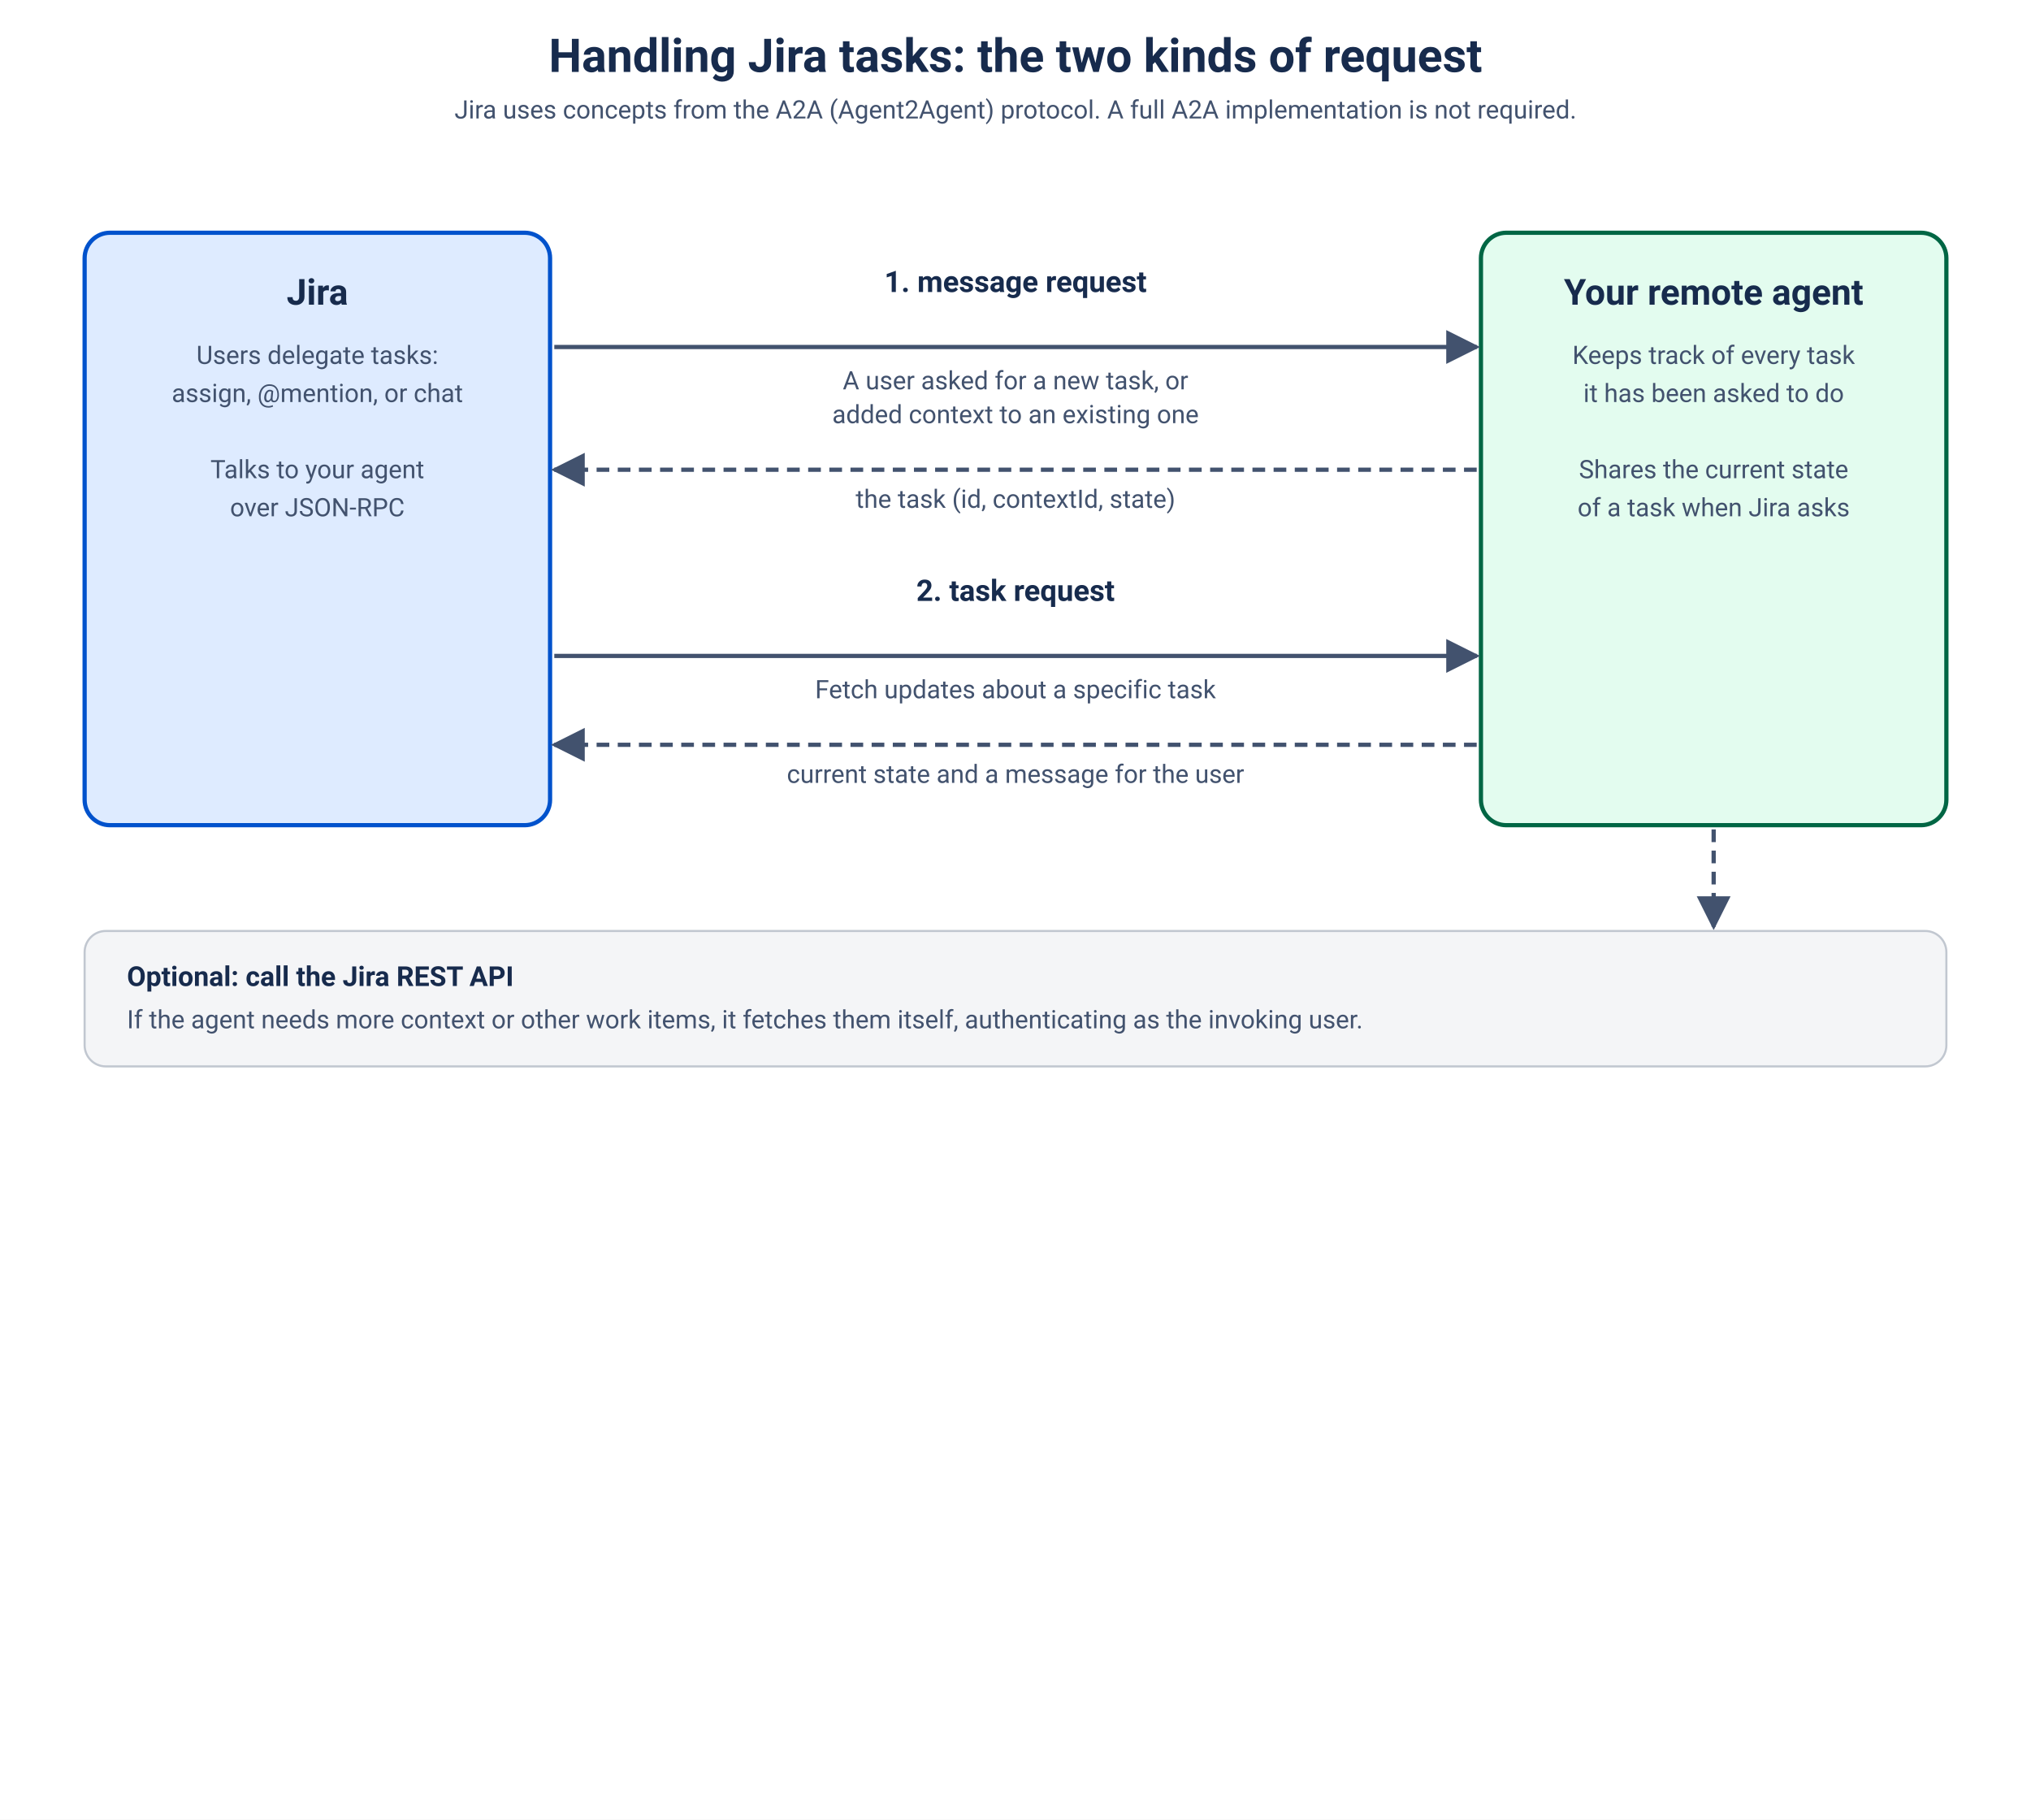
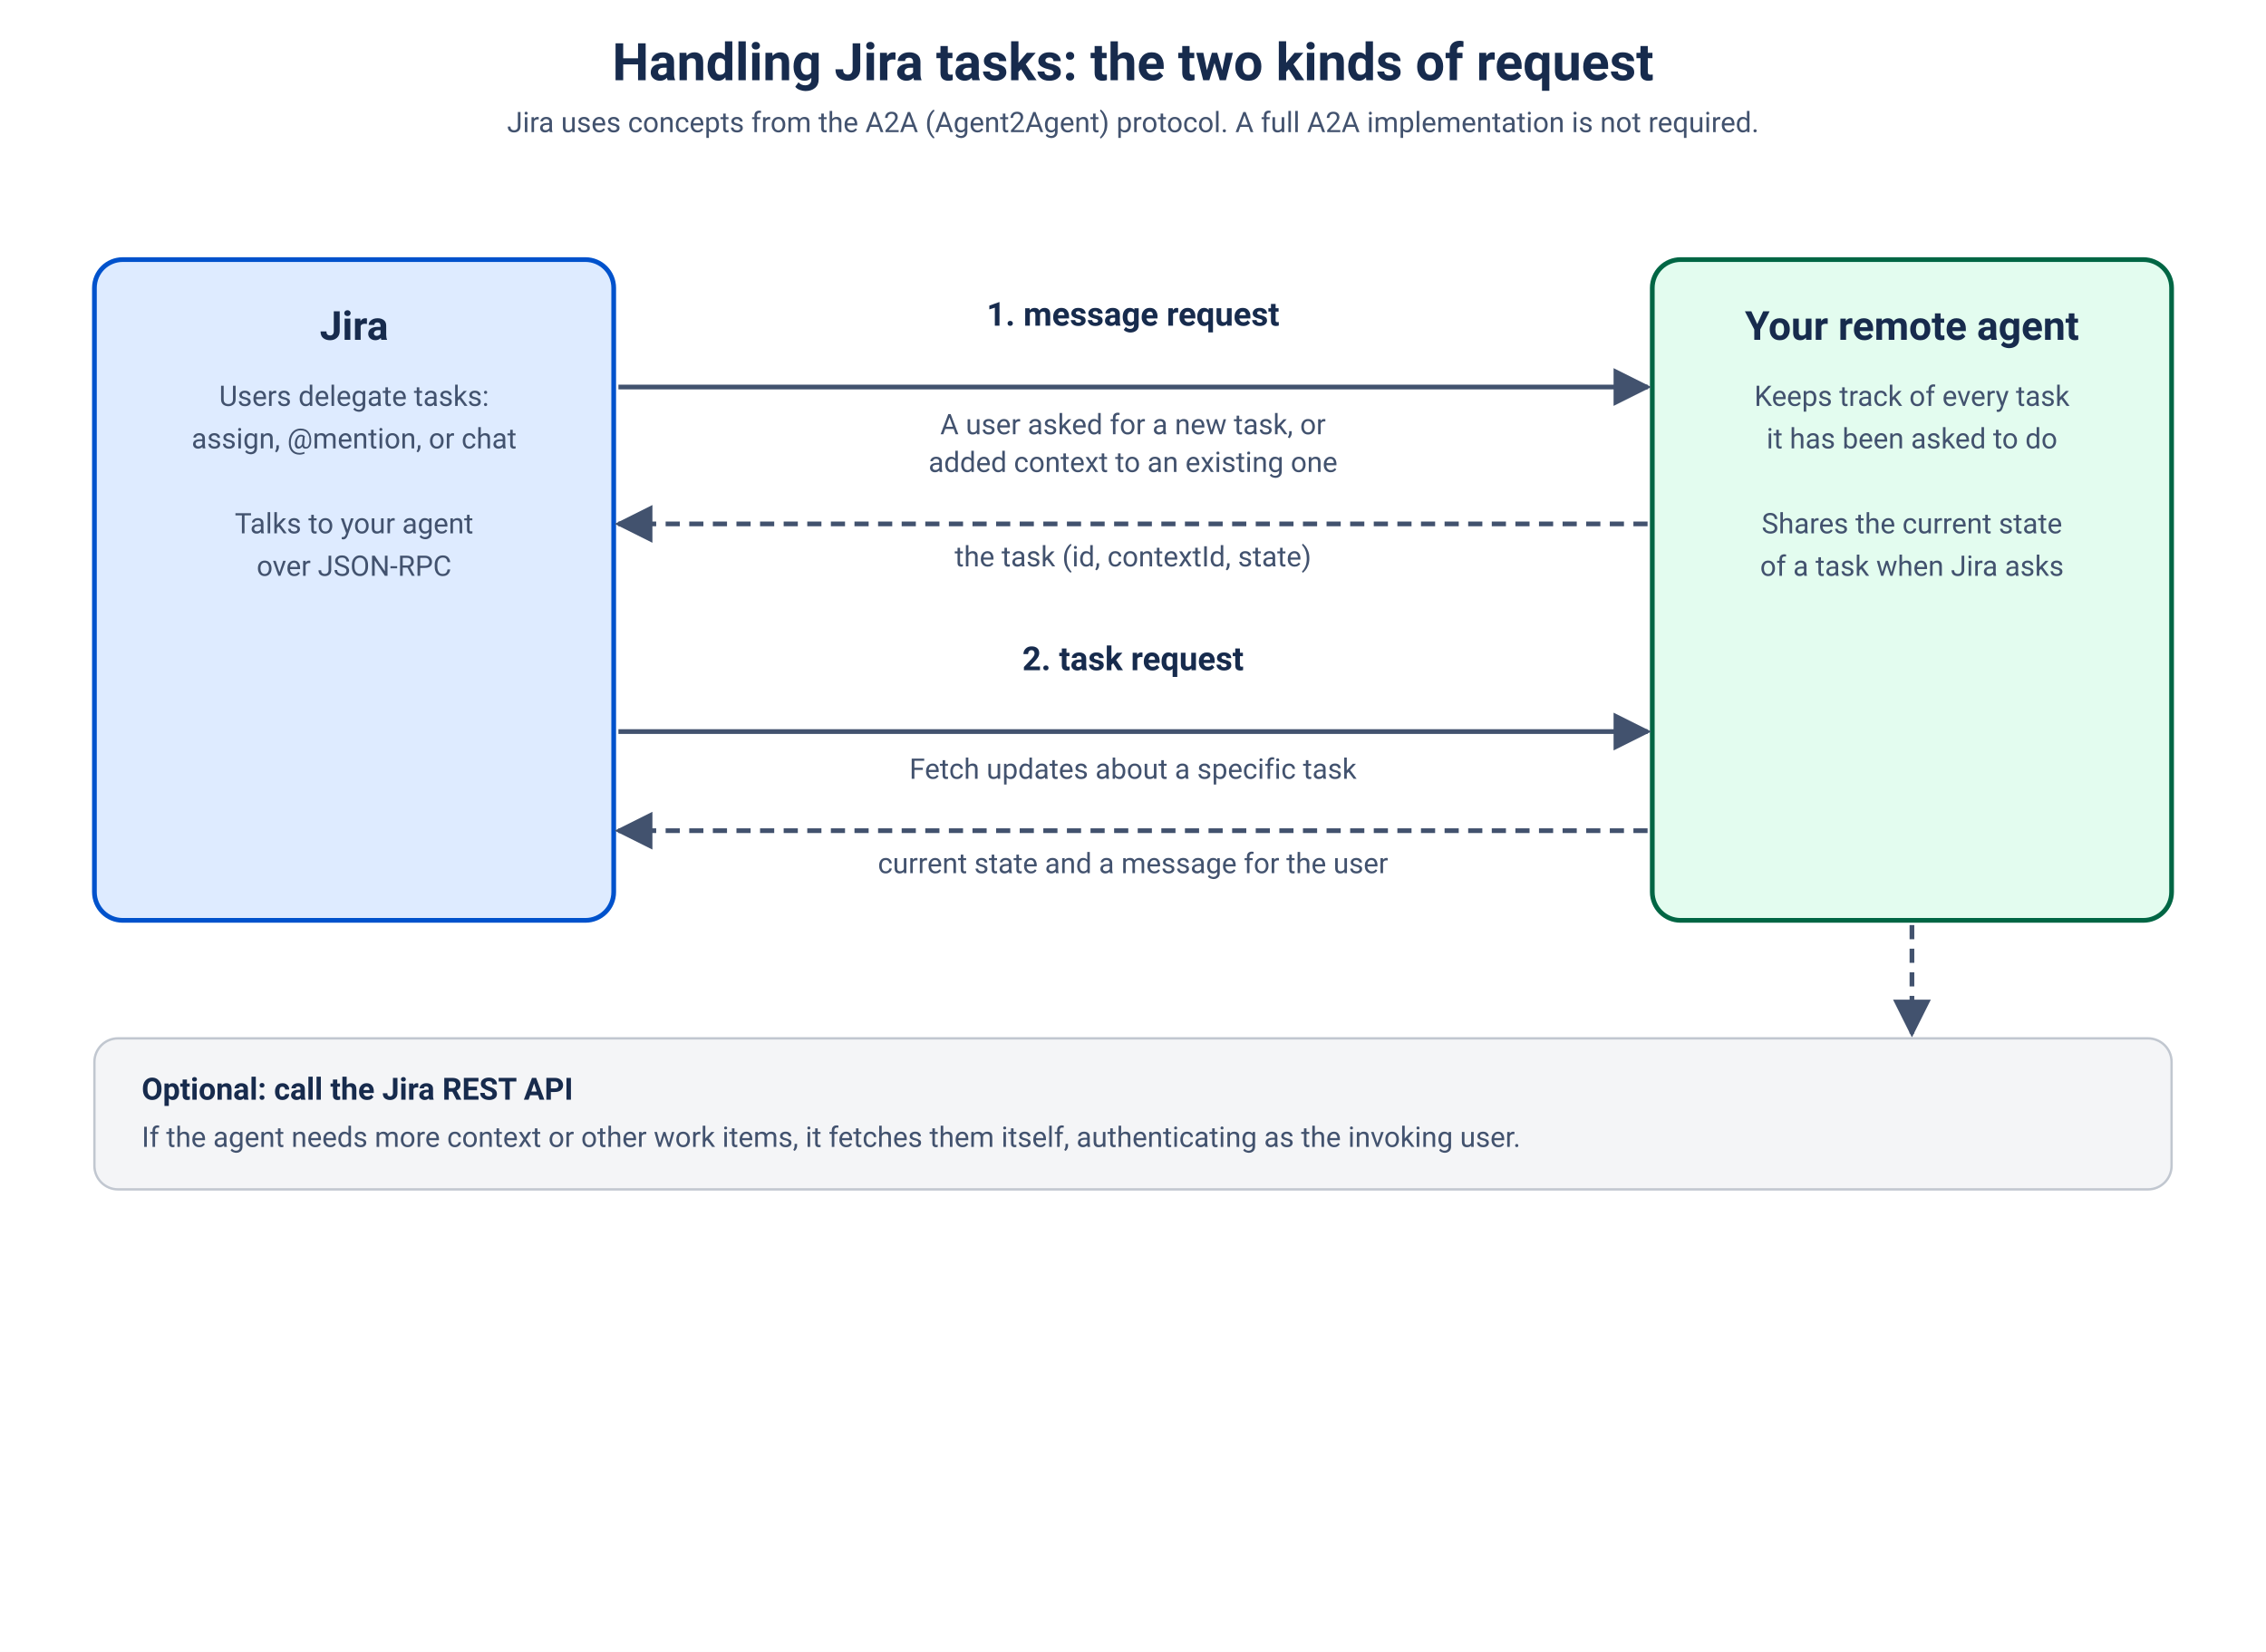
- <svg xmlns="http://www.w3.org/2000/svg" viewBox="0 0 960 860" role="img" aria-labelledby="title desc" font-family="-apple-system, BlinkMacSystemFont, 'Segoe UI', Roboto, Helvetica, Arial, sans-serif">
+ <svg xmlns="http://www.w3.org/2000/svg" viewBox="0 0 960 700" role="img" aria-labelledby="title desc" font-family="-apple-system, BlinkMacSystemFont, 'Segoe UI', Roboto, Helvetica, Arial, sans-serif">
  <defs>
    <marker id="arrow" viewBox="0 0 10 10" refX="9" refY="5" markerWidth="8" markerHeight="8" orient="auto-start-reverse">
      <path d="M0 0 L10 5 L0 10 z" fill="#42526E" />
    </marker>
  </defs>
-   <rect width="960" height="860" fill="#FFFFFF" />
+   <rect width="960" height="700" fill="#FFFFFF" />
  <text x="480" y="34" text-anchor="middle" font-size="22" font-weight="700" fill="#172B4D">Handling Jira tasks: the two kinds of request</text>
  <text x="480" y="56" text-anchor="middle" font-size="12" fill="#42526E">Jira uses concepts from the A2A (Agent2Agent) protocol. A full A2A implementation is not required.</text>
  <rect x="40" y="110" width="220" height="280" rx="12" fill="#DEEBFF" stroke="#0052CC" stroke-width="2" />
  <text x="150" y="144" text-anchor="middle" font-size="17" font-weight="700" fill="#172B4D">Jira</text>
  <text x="150" y="172" text-anchor="middle" font-size="12" fill="#42526E">Users delegate tasks:</text>
  <text x="150" y="190" text-anchor="middle" font-size="12" fill="#42526E">assign, @mention, or chat</text>
  <text x="150" y="226" text-anchor="middle" font-size="12" fill="#42526E">Talks to your agent</text>
  <text x="150" y="244" text-anchor="middle" font-size="12" fill="#42526E">over JSON-RPC</text>
  <rect x="700" y="110" width="220" height="280" rx="12" fill="#E3FCEF" stroke="#006644" stroke-width="2" />
  <text x="810" y="144" text-anchor="middle" font-size="17" font-weight="700" fill="#172B4D">Your remote agent</text>
  <text x="810" y="172" text-anchor="middle" font-size="12" fill="#42526E">Keeps track of every task</text>
  <text x="810" y="190" text-anchor="middle" font-size="12" fill="#42526E">it has been asked to do</text>
  <text x="810" y="226" text-anchor="middle" font-size="12" fill="#42526E">Shares the current state</text>
  <text x="810" y="244" text-anchor="middle" font-size="12" fill="#42526E">of a task when Jira asks</text>
  <text x="480" y="138" text-anchor="middle" font-size="14" font-weight="700" fill="#172B4D">1. message request</text>
  <line x1="262" y1="164" x2="698" y2="164" stroke="#42526E" stroke-width="2" marker-end="url(#arrow)" />
  <text x="480" y="184" text-anchor="middle" font-size="12" fill="#42526E">A user asked for a new task, or</text>
  <text x="480" y="200" text-anchor="middle" font-size="12" fill="#42526E">added context to an existing one</text>
  <line x1="698" y1="222" x2="262" y2="222" stroke="#42526E" stroke-width="2" stroke-dasharray="6 4" marker-end="url(#arrow)" />
  <text x="480" y="240" text-anchor="middle" font-size="12" fill="#42526E">the task (id, contextId, state)</text>
  <text x="480" y="284" text-anchor="middle" font-size="14" font-weight="700" fill="#172B4D">2. task request</text>
  <line x1="262" y1="310" x2="698" y2="310" stroke="#42526E" stroke-width="2" marker-end="url(#arrow)" />
  <text x="480" y="330" text-anchor="middle" font-size="12" fill="#42526E">Fetch updates about a specific task</text>
  <line x1="698" y1="352" x2="262" y2="352" stroke="#42526E" stroke-width="2" stroke-dasharray="6 4" marker-end="url(#arrow)" />
  <text x="480" y="370" text-anchor="middle" font-size="12" fill="#42526E">current state and a message for the user</text>
  <line x1="810" y1="392" x2="810" y2="438" stroke="#42526E" stroke-width="2" stroke-dasharray="6 4" marker-end="url(#arrow)" />
  <rect x="40" y="440" width="880" height="64" rx="10" fill="#F4F5F7" stroke="#C1C7D0" />
  <text x="60" y="466" font-size="13" font-weight="700" fill="#172B4D">Optional: call the Jira REST API</text>
  <text x="60" y="486" font-size="12" fill="#42526E">If the agent needs more context or other work items, it fetches them itself, authenticating as the invoking user.</text>
</svg>
